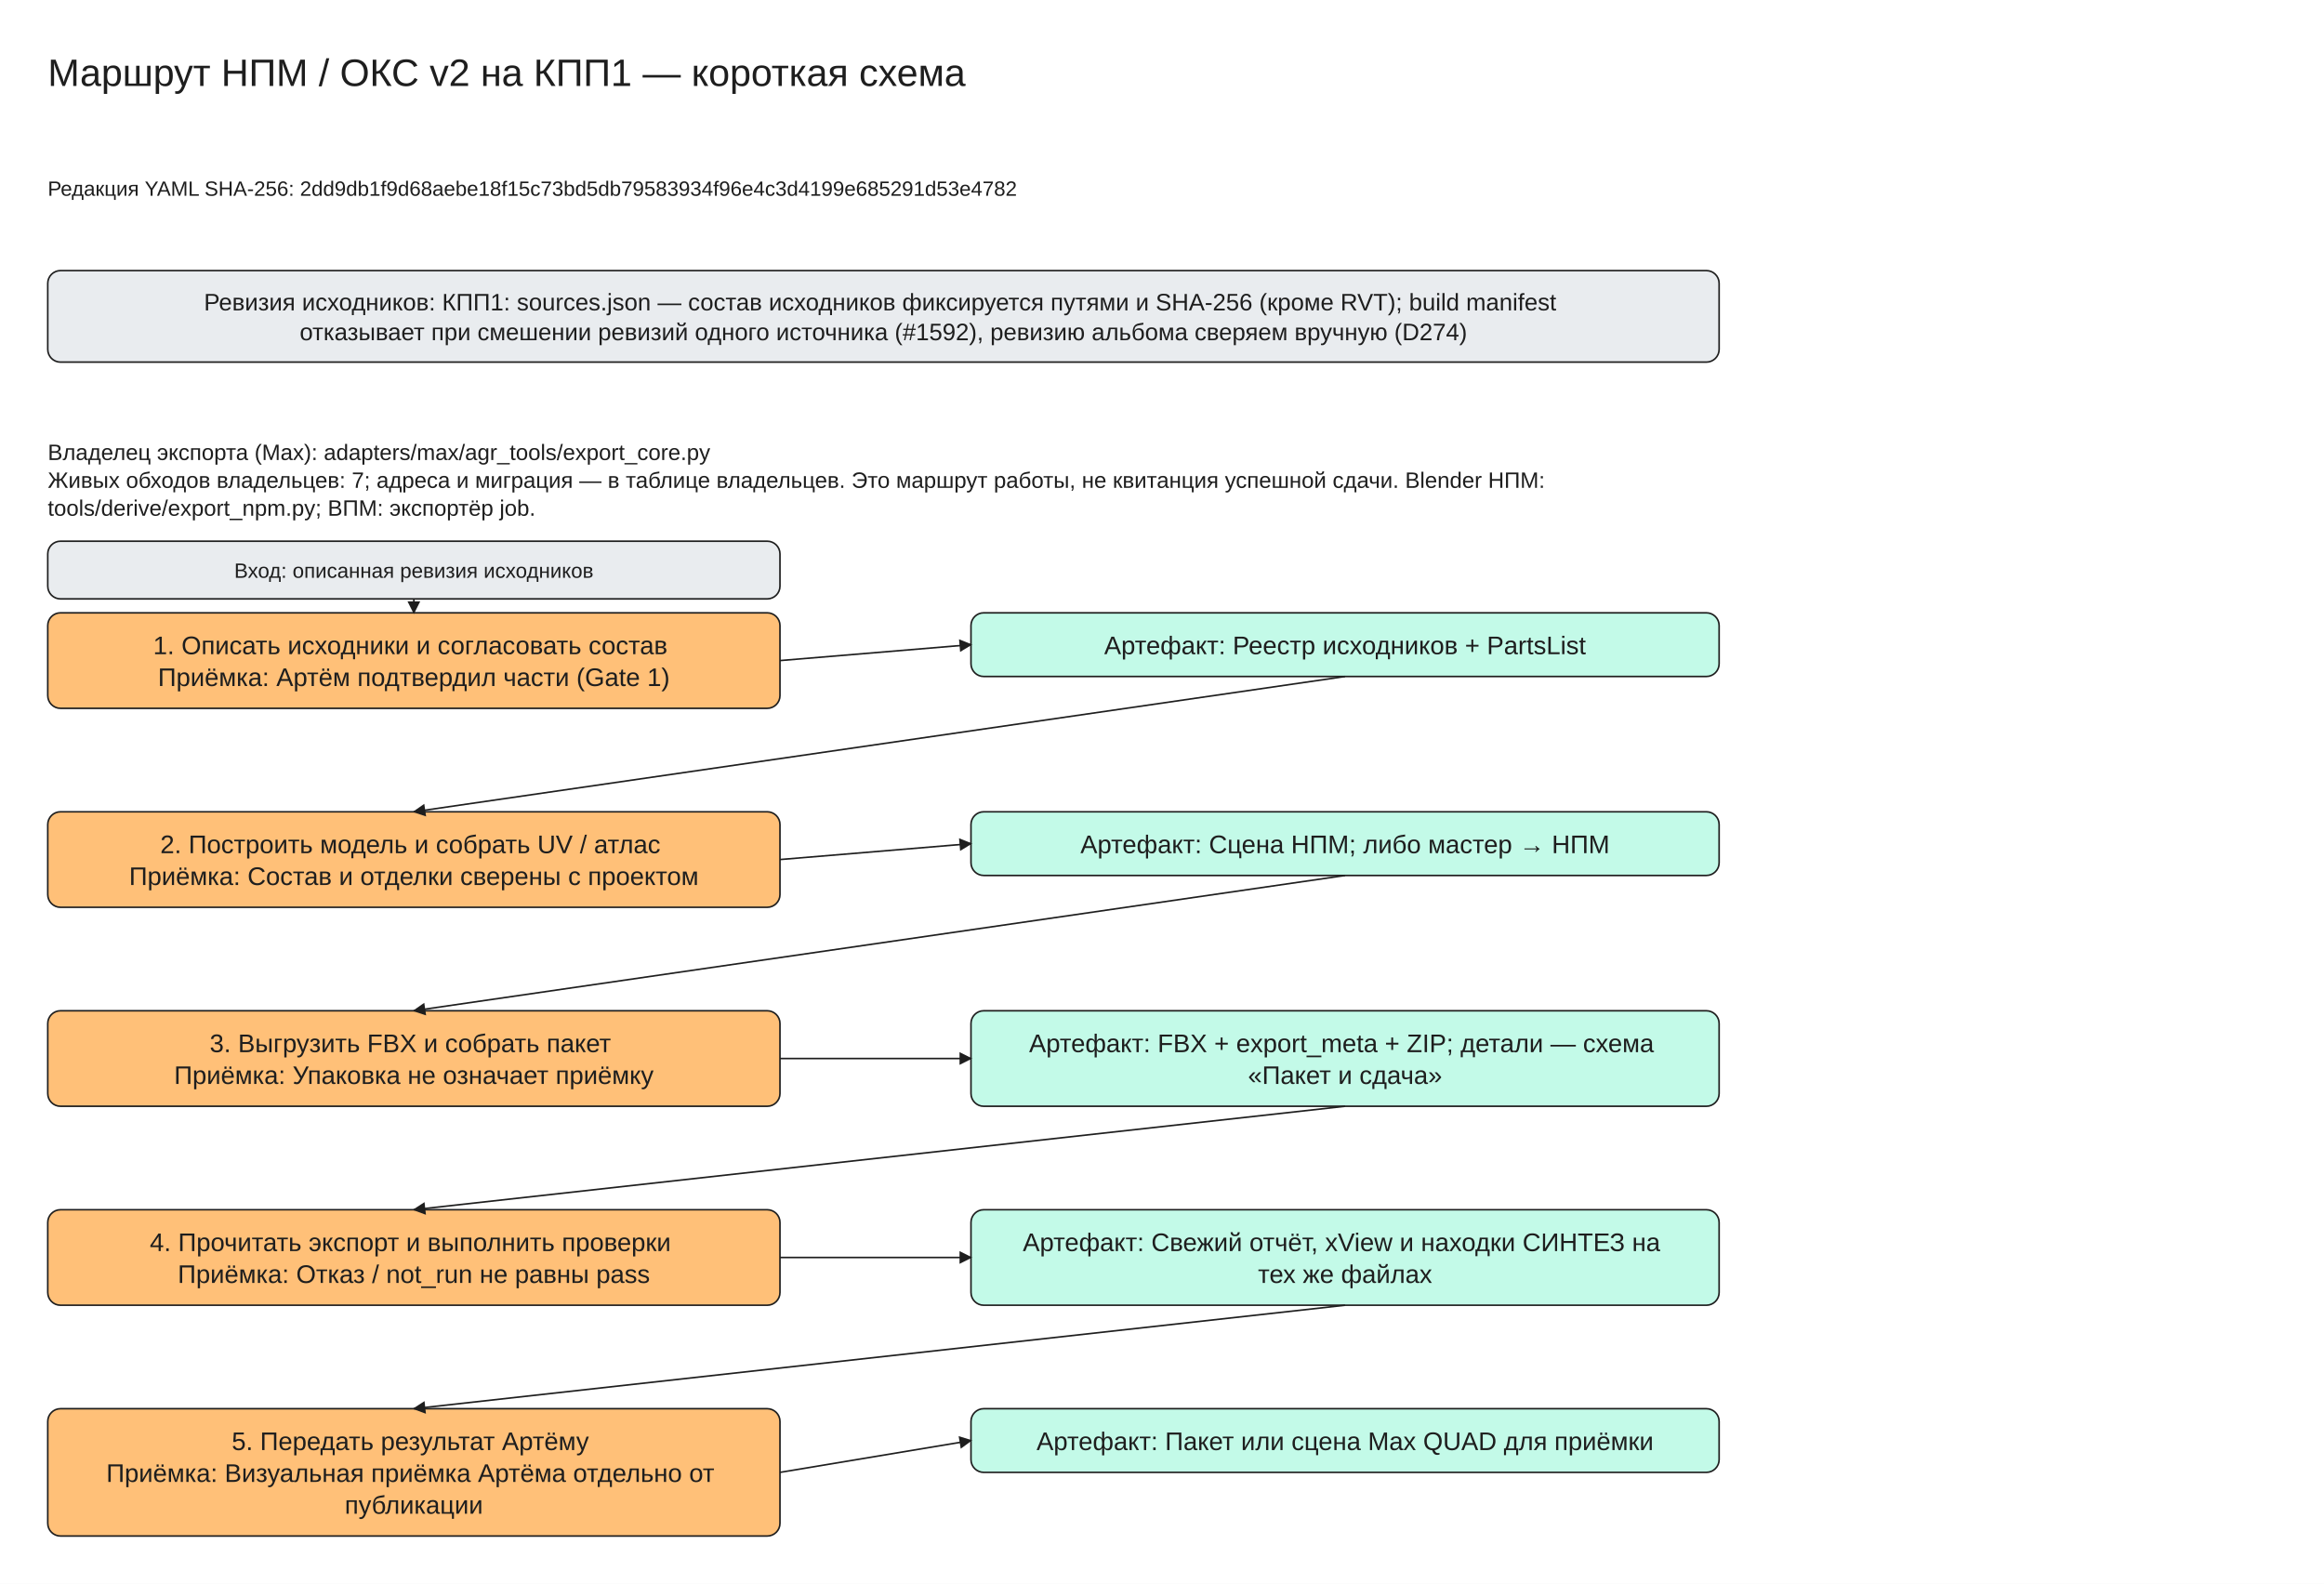
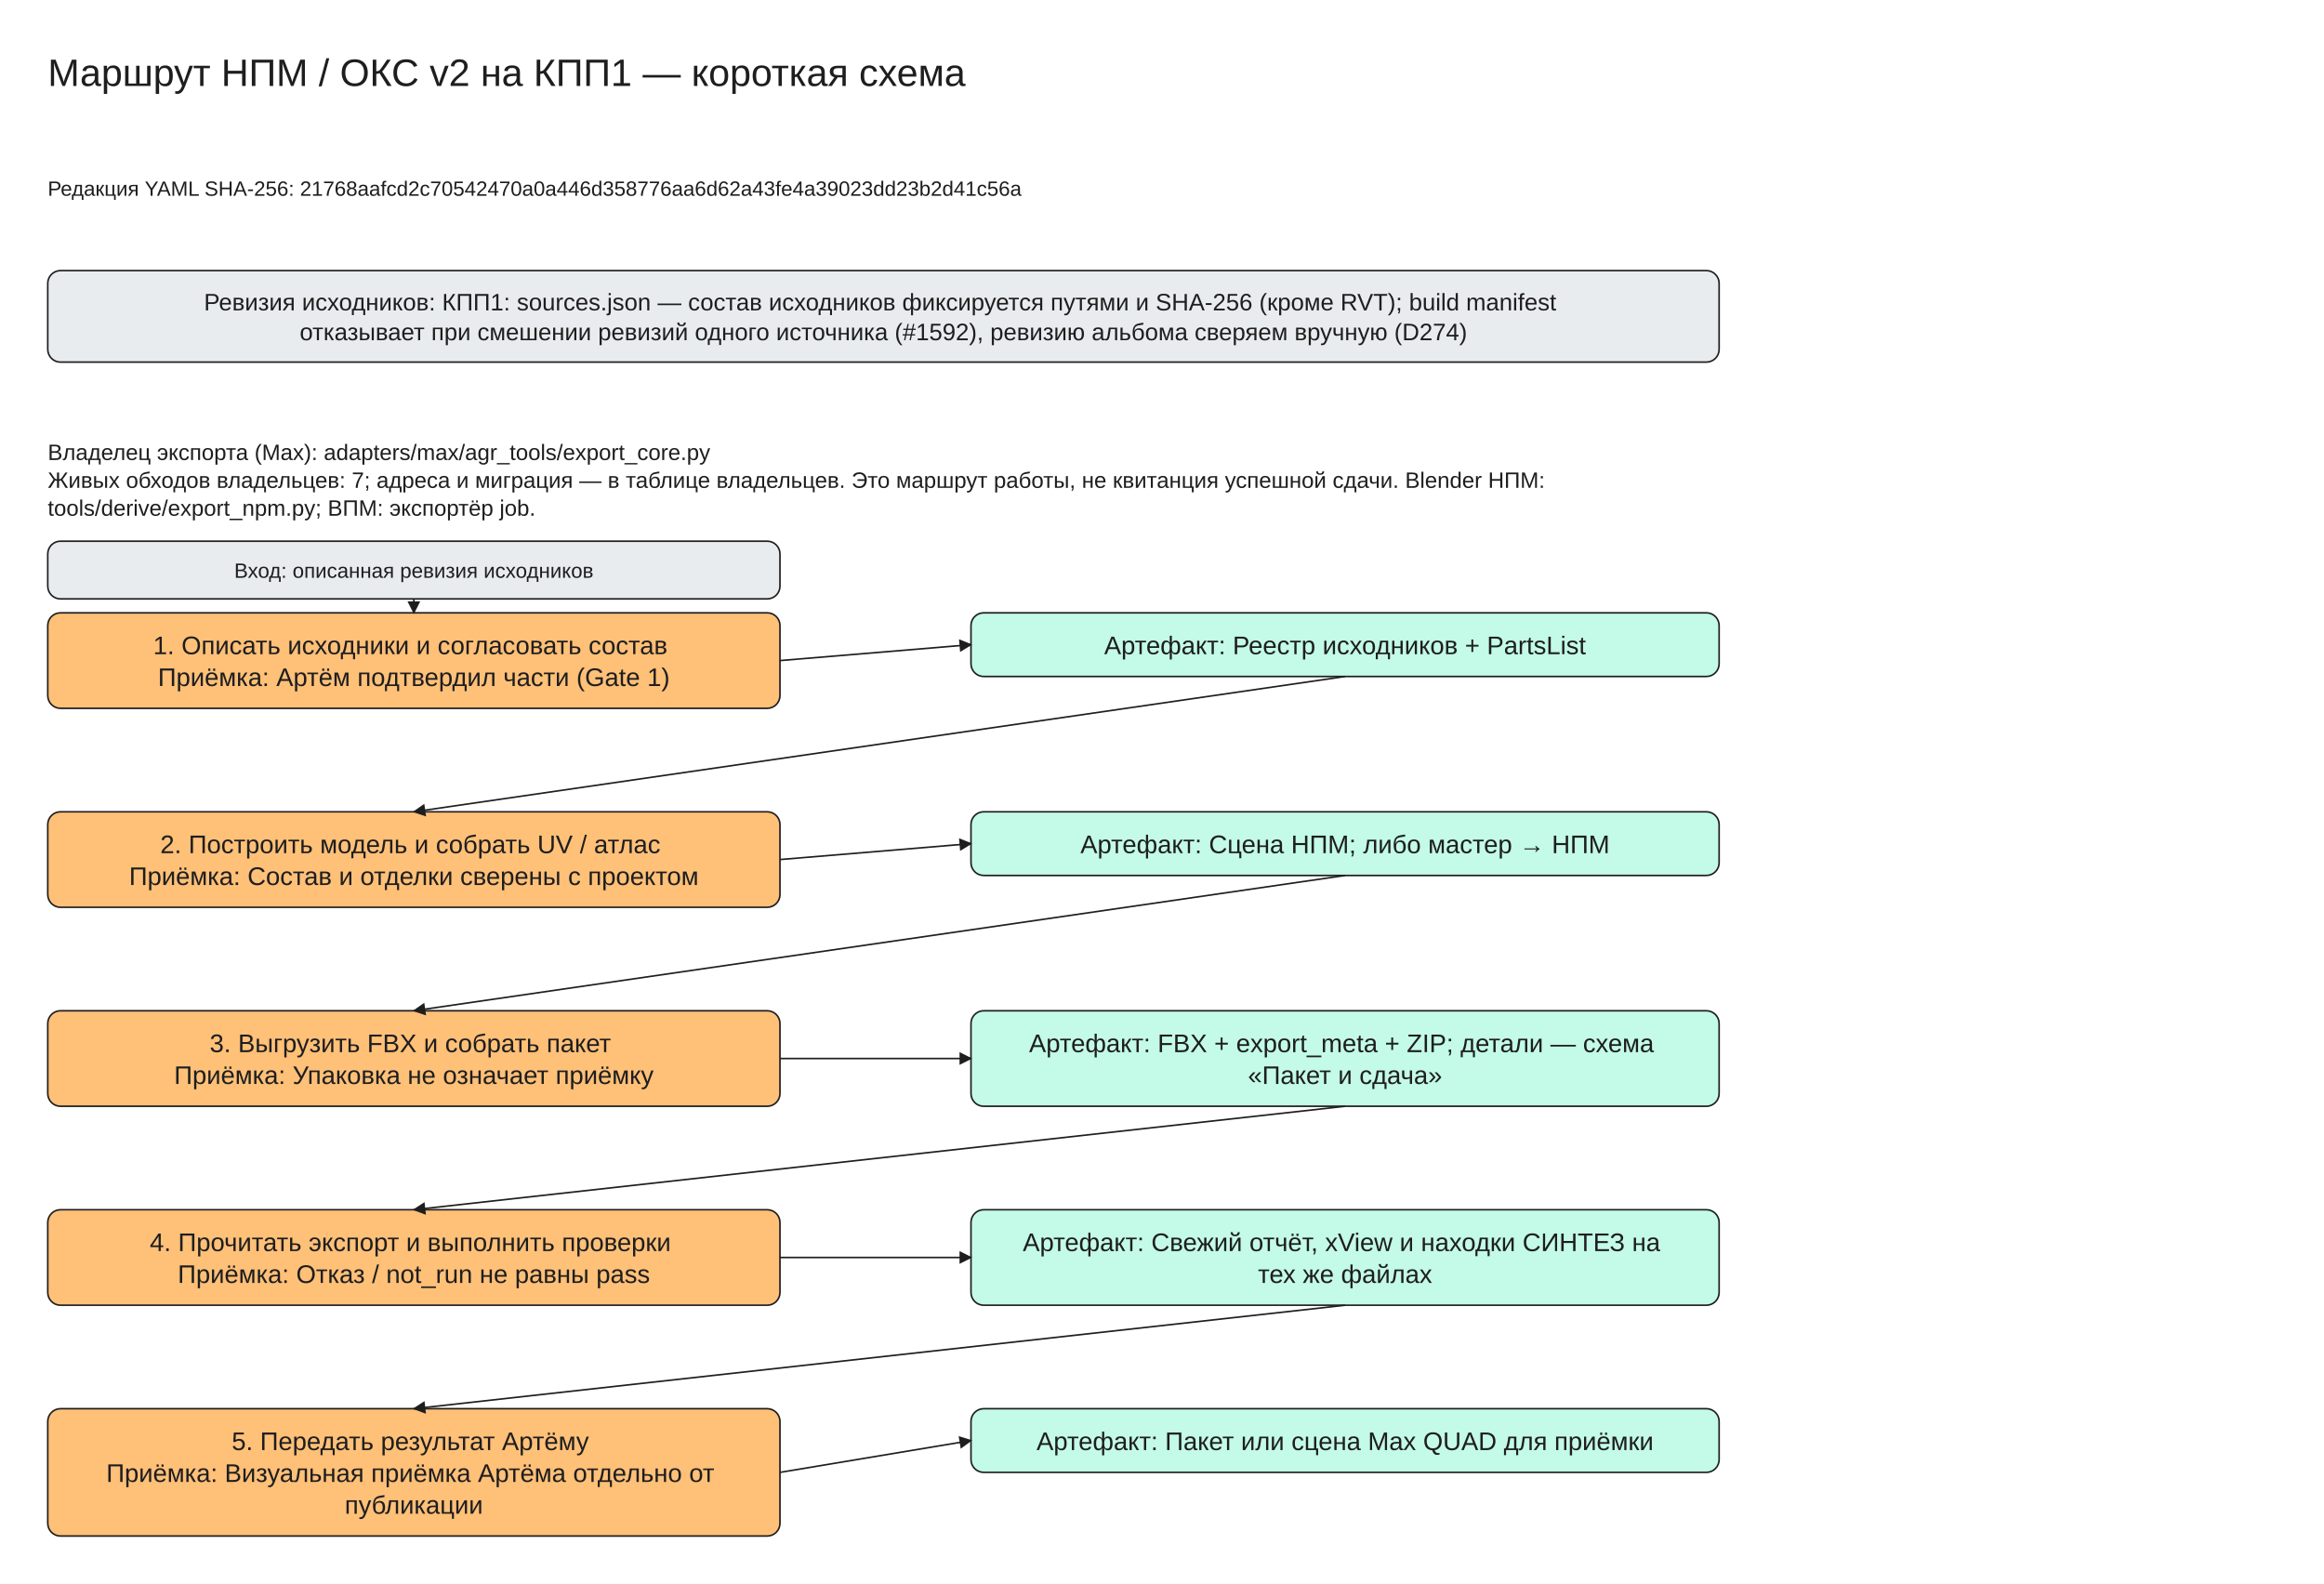
<svg xmlns="http://www.w3.org/2000/svg" viewBox="0 -30 1460 995" width="1460" height="995" font-family="Segoe UI, Arial, sans-serif">
  <defs>
    <marker id="arrow" viewBox="0 0 10 10" refX="9" refY="5" markerWidth="8" markerHeight="8" orient="auto-start-reverse">
      <path d="M0,0 L10,5 L0,10 z" fill="#1e1e1e" />
    </marker>
  </defs>
  <rect x="0" y="-30" width="1460" height="995" fill="#ffffff" />
  <rect x="30" y="140" width="1050" height="57.5" rx="8" fill="#e9ecef" stroke="#1e1e1e" />
  <rect x="30" y="355" width="460" height="60.0" rx="8" fill="#ffc078" stroke="#1e1e1e" />
  <rect x="610" y="355" width="470" height="40.0" rx="8" fill="#c3fae8" stroke="#1e1e1e" />
  <rect x="30" y="310" width="460" height="36.25" rx="8" fill="#e9ecef" stroke="#1e1e1e" />
  <line x1="260.0" y1="346.25" x2="260.0" y2="355.0" stroke="#1e1e1e" marker-end="url(#arrow)" />
  <line x1="490" y1="385.0" x2="610" y2="375.0" stroke="#1e1e1e" marker-end="url(#arrow)" />
  <rect x="30" y="480.0" width="460" height="60.0" rx="8" fill="#ffc078" stroke="#1e1e1e" />
  <rect x="610" y="480.0" width="470" height="40.0" rx="8" fill="#c3fae8" stroke="#1e1e1e" />
  <line x1="845.0" y1="395.0" x2="260.0" y2="480.0" stroke="#1e1e1e" marker-end="url(#arrow)" />
  <line x1="490" y1="510.0" x2="610" y2="500.0" stroke="#1e1e1e" marker-end="url(#arrow)" />
  <rect x="30" y="605.0" width="460" height="60.0" rx="8" fill="#ffc078" stroke="#1e1e1e" />
  <rect x="610" y="605.0" width="470" height="60.0" rx="8" fill="#c3fae8" stroke="#1e1e1e" />
  <line x1="845.0" y1="520.0" x2="260.0" y2="605.0" stroke="#1e1e1e" marker-end="url(#arrow)" />
  <line x1="490" y1="635.0" x2="610" y2="635.0" stroke="#1e1e1e" marker-end="url(#arrow)" />
  <rect x="30" y="730.0" width="460" height="60.0" rx="8" fill="#ffc078" stroke="#1e1e1e" />
  <rect x="610" y="730.0" width="470" height="60.0" rx="8" fill="#c3fae8" stroke="#1e1e1e" />
  <line x1="845.0" y1="665.0" x2="260.0" y2="730.0" stroke="#1e1e1e" marker-end="url(#arrow)" />
  <line x1="490" y1="760.0" x2="610" y2="760.0" stroke="#1e1e1e" marker-end="url(#arrow)" />
  <rect x="30" y="855.0" width="460" height="80.0" rx="8" fill="#ffc078" stroke="#1e1e1e" />
  <rect x="610" y="855.0" width="470" height="40.0" rx="8" fill="#c3fae8" stroke="#1e1e1e" />
  <line x1="845.0" y1="790.0" x2="260.0" y2="855.0" stroke="#1e1e1e" marker-end="url(#arrow)" />
  <line x1="490" y1="895.0" x2="610" y2="875.0" stroke="#1e1e1e" marker-end="url(#arrow)" />
  <text x="30" y="0" font-size="24" text-anchor="start" fill="#1e1e1e">
    <tspan x="30" dy="24">Маршрут НПМ / ОКС v2 на КПП1 — короткая схема</tspan>
  </text>
  <text x="30" y="80" font-size="13" text-anchor="start" fill="#1e1e1e">
-     <tspan x="30" dy="13">Редакция YAML SHA-256: 2dd9db1f9d68aebe18f15c73bd5db79583934f96e4c3d4199e685291d53e4782</tspan>
+     <tspan x="30" dy="13">Редакция YAML SHA-256: 21768aafcd2c70542470a0a446d358776aa6d62a43fe4a39023dd23b2d41c56a</tspan>
  </text>
  <text x="555.0" y="150.0" font-size="15" text-anchor="middle" fill="#1e1e1e">
    <tspan x="555.0" dy="15">Ревизия исходников: КПП1: sources.json — состав исходников фиксируется путями и SHA-256 (кроме RVT); build manifest</tspan>
    <tspan x="555.0" dy="18.75">отказывает при смешении ревизий одного источника (#1592), ревизию альбома сверяем вручную (D274)</tspan>
  </text>
  <text x="30" y="245" font-size="14" text-anchor="start" fill="#1e1e1e">
    <tspan x="30" dy="14">Владелец экспорта (Max): adapters/max/agr_tools/export_core.py</tspan>
    <tspan x="30" dy="17.5">Живых обходов владельцев: 7; адреса и миграция — в таблице владельцев. Это маршрут работы, не квитанция успешной сдачи. Blender НПМ:</tspan>
    <tspan x="30" dy="17.5">tools/derive/export_npm.py; ВПМ: экспортёр job.</tspan>
  </text>
  <text x="260.0" y="365.0" font-size="16" text-anchor="middle" fill="#1e1e1e">
    <tspan x="260.0" dy="16">1. Описать исходники и согласовать состав</tspan>
    <tspan x="260.0" dy="20.0">Приёмка: Артём подтвердил части (Gate 1)</tspan>
  </text>
  <text x="845.0" y="365.0" font-size="16" text-anchor="middle" fill="#1e1e1e">
    <tspan x="845.0" dy="16">Артефакт: Реестр исходников + PartsList</tspan>
  </text>
  <text x="260.0" y="320.0" font-size="13" text-anchor="middle" fill="#1e1e1e">
    <tspan x="260.0" dy="13">Вход: описанная ревизия исходников</tspan>
  </text>
  <text x="260.0" y="490.0" font-size="16" text-anchor="middle" fill="#1e1e1e">
    <tspan x="260.0" dy="16">2. Построить модель и собрать UV / атлас</tspan>
    <tspan x="260.0" dy="20.0">Приёмка: Состав и отделки сверены с проектом</tspan>
  </text>
  <text x="845.0" y="490.0" font-size="16" text-anchor="middle" fill="#1e1e1e">
    <tspan x="845.0" dy="16">Артефакт: Сцена НПМ; либо мастер → НПМ</tspan>
  </text>
  <text x="260.0" y="615.0" font-size="16" text-anchor="middle" fill="#1e1e1e">
    <tspan x="260.0" dy="16">3. Выгрузить FBX и собрать пакет</tspan>
    <tspan x="260.0" dy="20.0">Приёмка: Упаковка не означает приёмку</tspan>
  </text>
  <text x="845.0" y="615.0" font-size="16" text-anchor="middle" fill="#1e1e1e">
    <tspan x="845.0" dy="16">Артефакт: FBX + export_meta + ZIP; детали — схема</tspan>
    <tspan x="845.0" dy="20.0">«Пакет и сдача»</tspan>
  </text>
  <text x="260.0" y="740.0" font-size="16" text-anchor="middle" fill="#1e1e1e">
    <tspan x="260.0" dy="16">4. Прочитать экспорт и выполнить проверки</tspan>
    <tspan x="260.0" dy="20.0">Приёмка: Отказ / not_run не равны pass</tspan>
  </text>
  <text x="845.0" y="740.0" font-size="16" text-anchor="middle" fill="#1e1e1e">
    <tspan x="845.0" dy="16">Артефакт: Свежий отчёт, xView и находки СИНТЕЗ на</tspan>
    <tspan x="845.0" dy="20.0">тех же файлах</tspan>
  </text>
  <text x="260.0" y="865.0" font-size="16" text-anchor="middle" fill="#1e1e1e">
    <tspan x="260.0" dy="16">5. Передать результат Артёму</tspan>
    <tspan x="260.0" dy="20.0">Приёмка: Визуальная приёмка Артёма отдельно от</tspan>
    <tspan x="260.0" dy="20.0">публикации</tspan>
  </text>
  <text x="845.0" y="865.0" font-size="16" text-anchor="middle" fill="#1e1e1e">
    <tspan x="845.0" dy="16">Артефакт: Пакет или сцена Max QUAD для приёмки</tspan>
  </text>
</svg>
